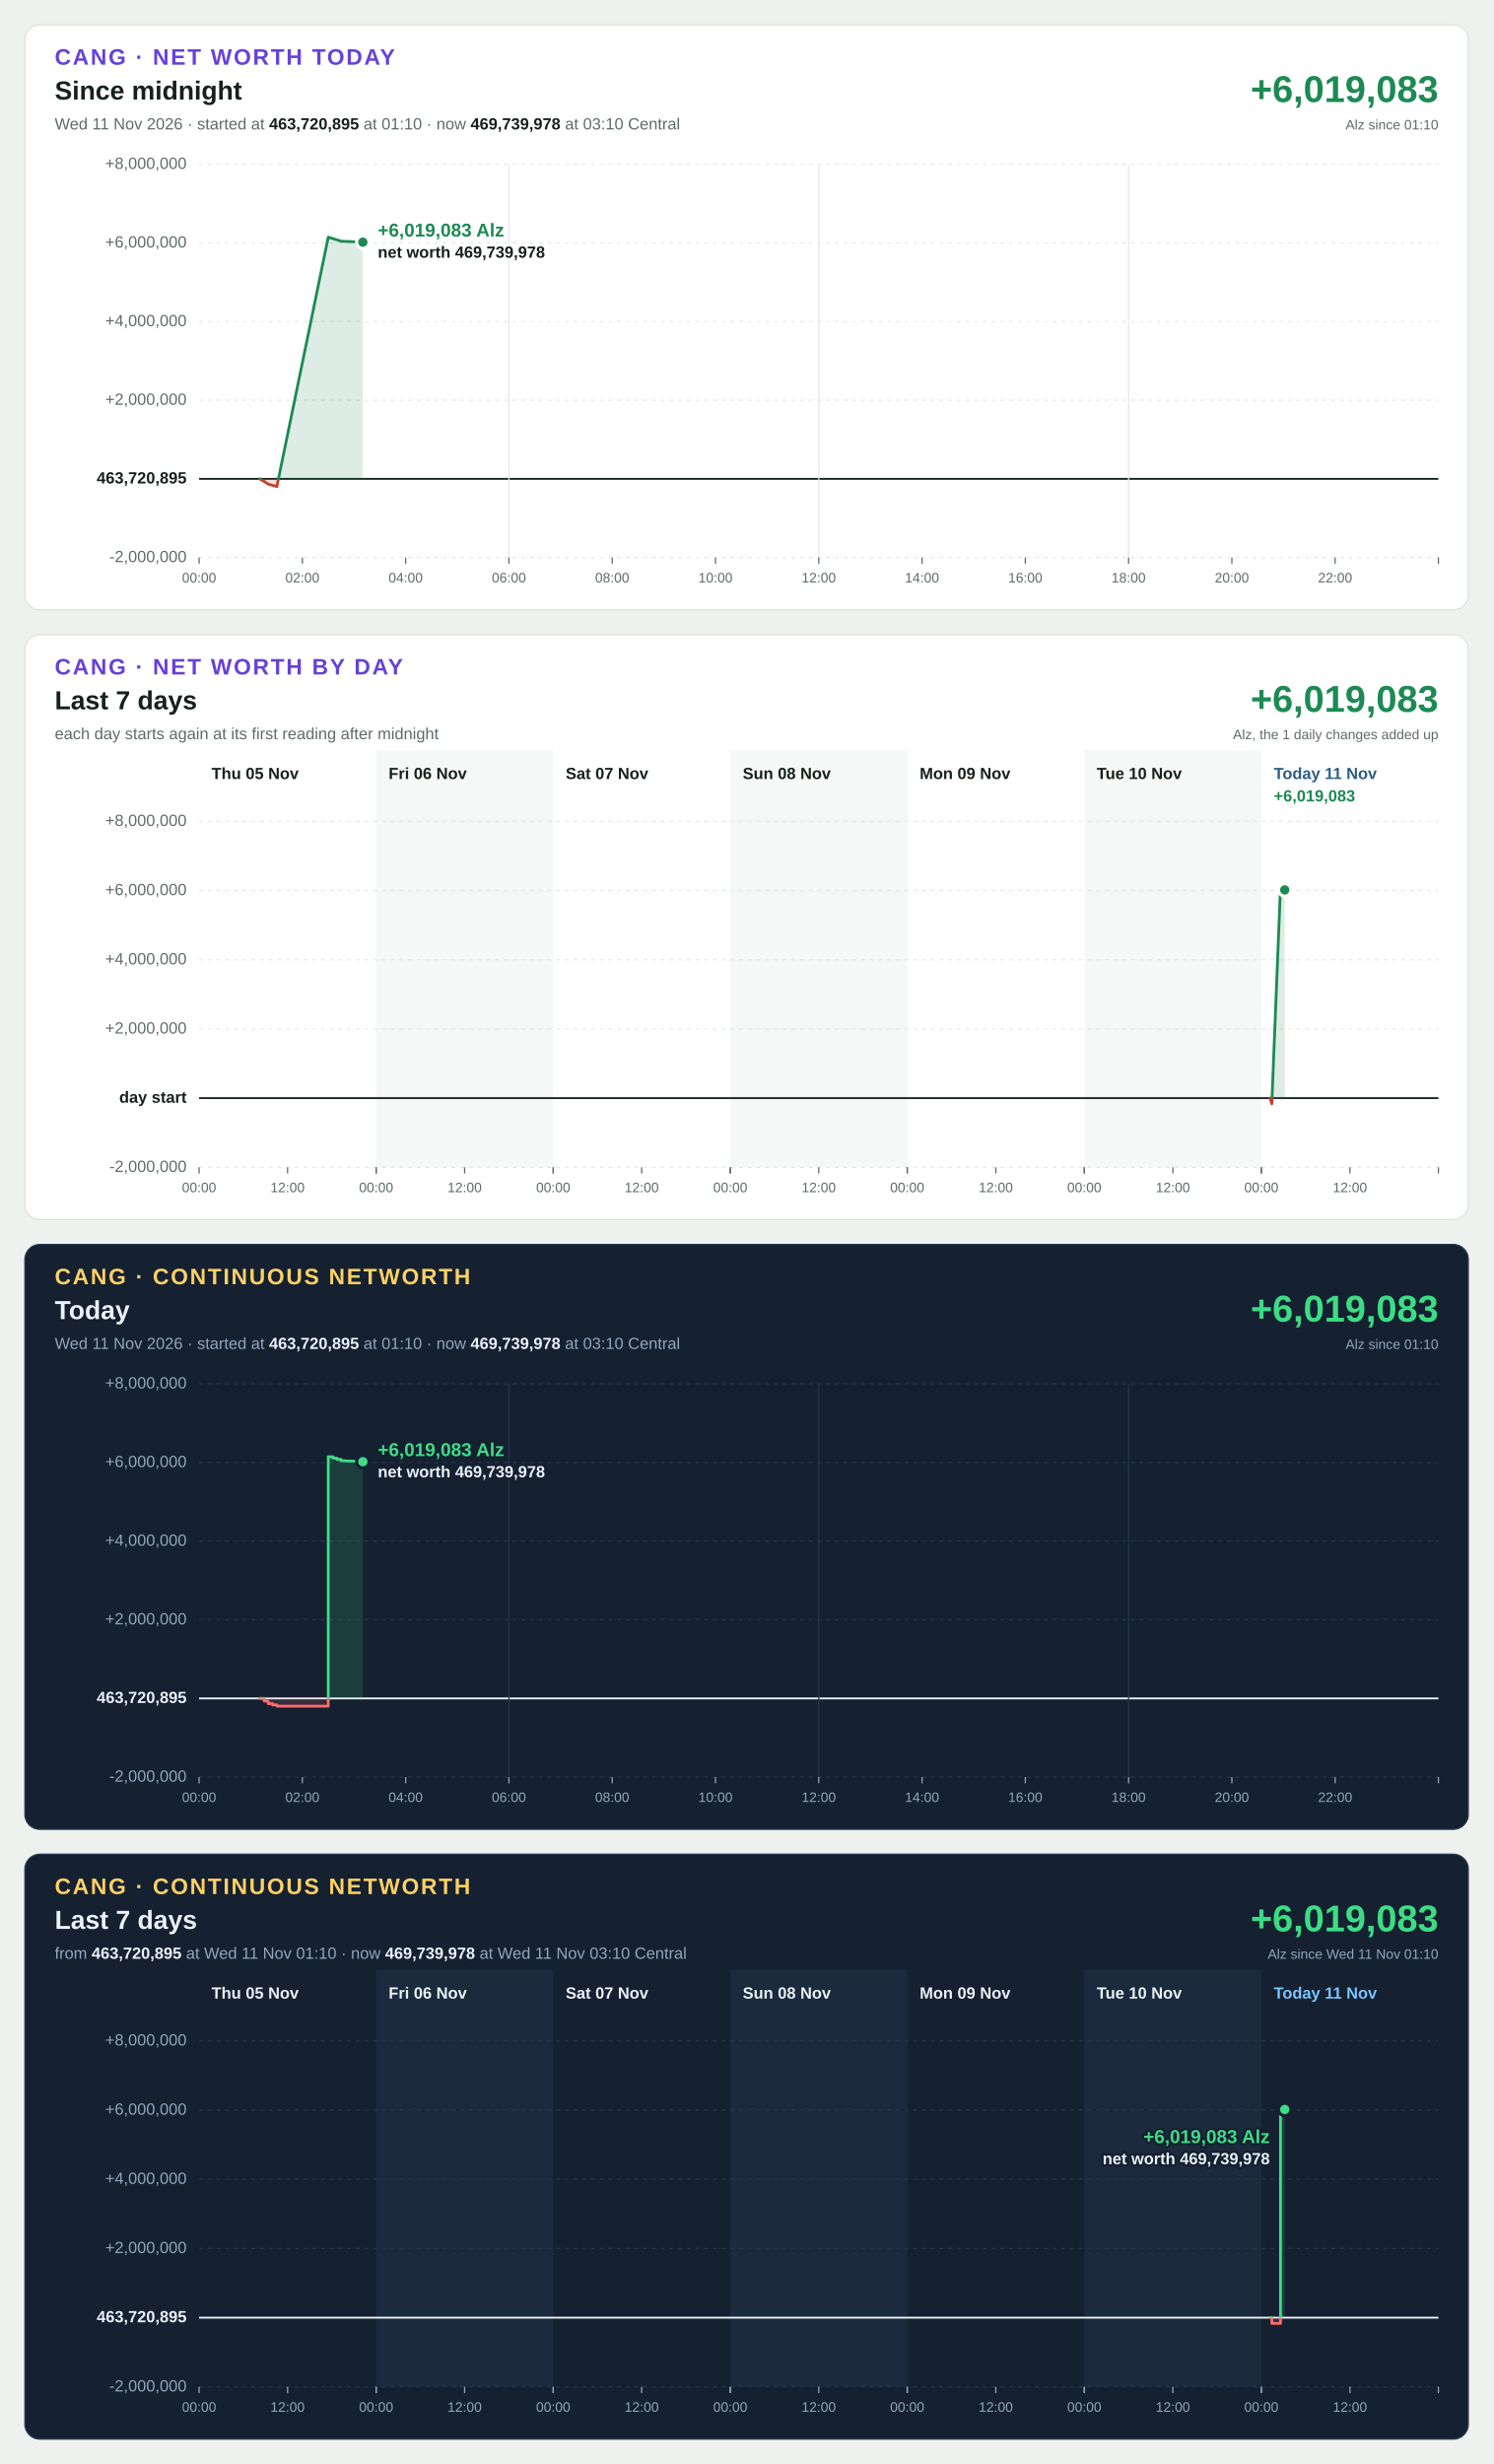
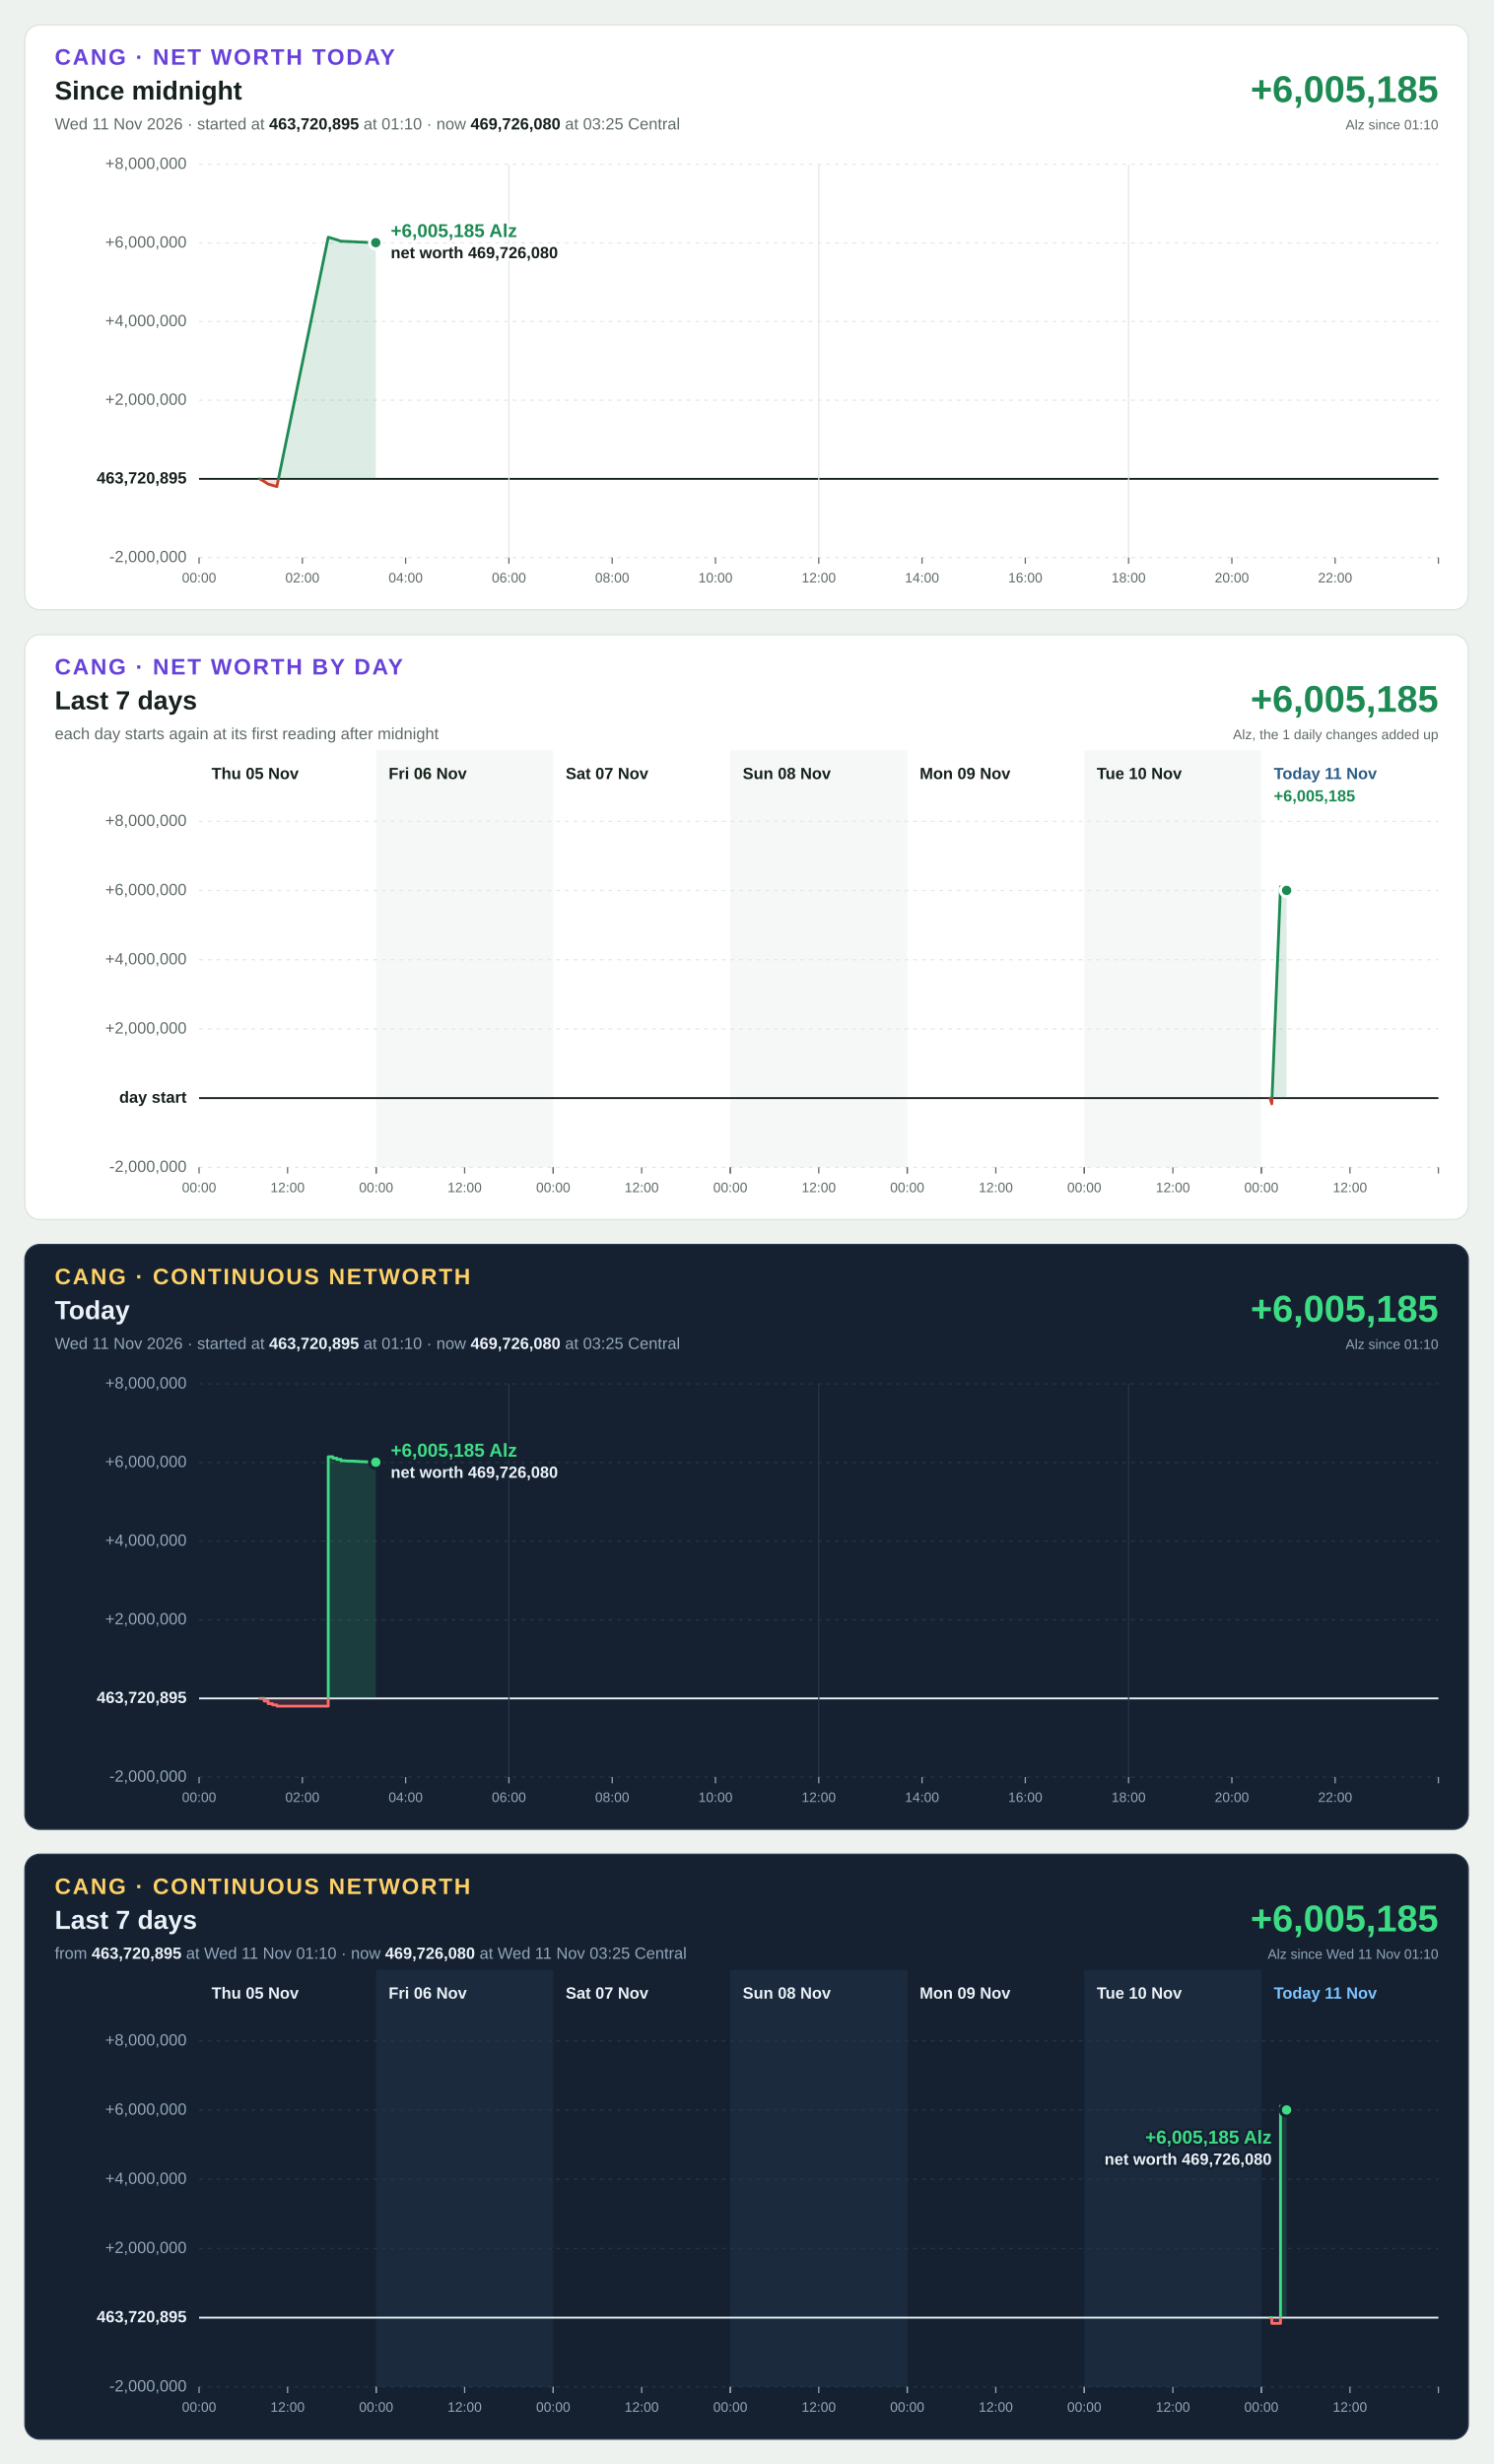
<svg xmlns="http://www.w3.org/2000/svg" width="1200" height="1980" viewBox="0 0 1200 1980" font-family="Segoe UI, Helvetica Neue, Arial, sans-serif" font-size="13" style="font-variant-numeric: tabular-nums">
  <rect width="1200" height="1980" fill="#eef2ef" />
  <g transform="translate(20,20)">
    <rect width="1160" height="470" rx="12" fill="#ffffff" stroke="#dbe3de" />
    <text x="24" y="32" font-size="18" font-weight="700" letter-spacing="1.4" fill="#6741d9">CANG · NET WORTH TODAY</text>
    <text x="24" y="60" font-size="21" font-weight="700" fill="#16211b">Since midnight</text>
-     <text x="24" y="84" fill="#5f6b65">Wed 11 Nov 2026 · started at <tspan font-weight="700" fill="#16211b">463,720,895</tspan> at 01:10 · now <tspan font-weight="700" fill="#16211b">469,739,978</tspan> at 03:10 Central</text>
-     <text x="1136" y="62" font-size="30" font-weight="700" text-anchor="end" fill="#1d8a53">+6,019,083</text>
+     <text x="24" y="84" fill="#5f6b65">Wed 11 Nov 2026 · started at <tspan font-weight="700" fill="#16211b">463,720,895</tspan> at 01:10 · now <tspan font-weight="700" fill="#16211b">469,726,080</tspan> at 03:25 Central</text>
+     <text x="1136" y="62" font-size="30" font-weight="700" text-anchor="end" fill="#1d8a53">+6,005,185</text>
    <text x="1136" y="84" font-size="11" text-anchor="end" fill="#5f6b65">Alz since 01:10</text>
    <line x1="140" x2="1136" y1="428.0" y2="428.0" stroke="#e3e9e5" stroke-width="1" stroke-dasharray="3 4" />
    <text x="130" y="428.0" text-anchor="end" dominant-baseline="middle" font-weight="400" fill="#5f6b65">-2,000,000</text>
    <line x1="140" x2="1136" y1="364.8" y2="364.8" stroke="#16211b" stroke-width="1.5" />
    <text x="130" y="364.8" text-anchor="end" dominant-baseline="middle" font-weight="700" fill="#16211b">463,720,895</text>
    <line x1="140" x2="1136" y1="301.6" y2="301.6" stroke="#e3e9e5" stroke-width="1" stroke-dasharray="3 4" />
    <text x="130" y="301.6" text-anchor="end" dominant-baseline="middle" font-weight="400" fill="#5f6b65">+2,000,000</text>
    <line x1="140" x2="1136" y1="238.4" y2="238.4" stroke="#e3e9e5" stroke-width="1" stroke-dasharray="3 4" />
    <text x="130" y="238.4" text-anchor="end" dominant-baseline="middle" font-weight="400" fill="#5f6b65">+4,000,000</text>
    <line x1="140" x2="1136" y1="175.2" y2="175.2" stroke="#e3e9e5" stroke-width="1" stroke-dasharray="3 4" />
    <text x="130" y="175.2" text-anchor="end" dominant-baseline="middle" font-weight="400" fill="#5f6b65">+6,000,000</text>
    <line x1="140" x2="1136" y1="112.0" y2="112.0" stroke="#e3e9e5" stroke-width="1" stroke-dasharray="3 4" />
    <text x="130" y="112.0" text-anchor="end" dominant-baseline="middle" font-weight="400" fill="#5f6b65">+8,000,000</text>
    <line x1="140.0" x2="140.0" y1="428" y2="433" stroke="#5f6b65" stroke-width="1" />
    <text x="140.0" y="448" font-size="11" text-anchor="middle" fill="#5f6b65">00:00</text>
    <line x1="223.0" x2="223.0" y1="428" y2="433" stroke="#5f6b65" stroke-width="1" />
    <text x="223.0" y="448" font-size="11" text-anchor="middle" fill="#5f6b65">02:00</text>
    <line x1="306.0" x2="306.0" y1="428" y2="433" stroke="#5f6b65" stroke-width="1" />
    <text x="306.0" y="448" font-size="11" text-anchor="middle" fill="#5f6b65">04:00</text>
    <line x1="389.0" x2="389.0" y1="112" y2="428" stroke="#e3e9e5" stroke-width="1" />
    <line x1="389.0" x2="389.0" y1="428" y2="433" stroke="#5f6b65" stroke-width="1" />
    <text x="389.0" y="448" font-size="11" text-anchor="middle" fill="#5f6b65">06:00</text>
    <line x1="472.0" x2="472.0" y1="428" y2="433" stroke="#5f6b65" stroke-width="1" />
    <text x="472.0" y="448" font-size="11" text-anchor="middle" fill="#5f6b65">08:00</text>
    <line x1="555.0" x2="555.0" y1="428" y2="433" stroke="#5f6b65" stroke-width="1" />
    <text x="555.0" y="448" font-size="11" text-anchor="middle" fill="#5f6b65">10:00</text>
    <line x1="638.0" x2="638.0" y1="112" y2="428" stroke="#e3e9e5" stroke-width="1" />
    <line x1="638.0" x2="638.0" y1="428" y2="433" stroke="#5f6b65" stroke-width="1" />
    <text x="638.0" y="448" font-size="11" text-anchor="middle" fill="#5f6b65">12:00</text>
    <line x1="721.0" x2="721.0" y1="428" y2="433" stroke="#5f6b65" stroke-width="1" />
    <text x="721.0" y="448" font-size="11" text-anchor="middle" fill="#5f6b65">14:00</text>
    <line x1="804.0" x2="804.0" y1="428" y2="433" stroke="#5f6b65" stroke-width="1" />
    <text x="804.0" y="448" font-size="11" text-anchor="middle" fill="#5f6b65">16:00</text>
    <line x1="887.0" x2="887.0" y1="112" y2="428" stroke="#e3e9e5" stroke-width="1" />
    <line x1="887.0" x2="887.0" y1="428" y2="433" stroke="#5f6b65" stroke-width="1" />
    <text x="887.0" y="448" font-size="11" text-anchor="middle" fill="#5f6b65">18:00</text>
    <line x1="970.0" x2="970.0" y1="428" y2="433" stroke="#5f6b65" stroke-width="1" />
    <text x="970.0" y="448" font-size="11" text-anchor="middle" fill="#5f6b65">20:00</text>
    <line x1="1053.0" x2="1053.0" y1="428" y2="433" stroke="#5f6b65" stroke-width="1" />
    <text x="1053.0" y="448" font-size="11" text-anchor="middle" fill="#5f6b65">22:00</text>
    <line x1="1136.0" x2="1136.0" y1="428" y2="433" stroke="#5f6b65" stroke-width="1" />
    <defs>
-       <path id="shape-today" d="M188.6 364.8L188.6 364.8L192.3 366.9L195.5 369.0L199.0 370.0L202.5 371.0L243.8 170.6L247.5 171.7L250.7 172.7L254.1 173.8L257.8 174.0L261.3 174.1L264.8 174.3L268.5 174.5L271.6 174.6L271.6 364.8Z" />
-       <path id="line-today" d="M188.6 364.8L192.3 366.9L195.5 369.0L199.0 370.0L202.5 371.0L243.8 170.6L247.5 171.7L250.7 172.7L254.1 173.8L257.8 174.0L261.3 174.1L264.8 174.3L268.5 174.5L271.6 174.6" />
+       <path id="shape-today" d="M188.6 364.8L188.6 364.8L192.3 366.9L195.5 369.0L199.0 370.0L202.5 371.0L243.8 170.6L247.5 171.7L250.7 172.7L254.1 173.8L257.8 174.0L261.3 174.1L264.8 174.3L268.5 174.5L271.6 174.6L275.1 174.8L278.8 174.9L282.0 175.0L282.0 364.8Z" />
+       <path id="line-today" d="M188.6 364.8L192.3 366.9L195.5 369.0L199.0 370.0L202.5 371.0L243.8 170.6L247.5 171.7L250.7 172.7L254.1 173.8L257.8 174.0L261.3 174.1L264.8 174.3L268.5 174.5L271.6 174.6L275.1 174.8L278.8 174.9L282.0 175.0" />
      <clipPath id="up-today">
        <rect x="140" y="112" width="996" height="252.8" />
      </clipPath>
      <clipPath id="down-today">
        <rect x="140" y="364.8" width="996" height="63.2" />
      </clipPath>
    </defs>
    <use href="#shape-today" fill="#1d8a53" fill-opacity="0.15" clip-path="url(#up-today)" />
    <use href="#line-today" fill="none" stroke="#1d8a53" stroke-width="2.25" stroke-linejoin="round" stroke-linecap="round" clip-path="url(#up-today)" />
    <use href="#shape-today" fill="#c4402b" fill-opacity="0.15" clip-path="url(#down-today)" />
    <use href="#line-today" fill="none" stroke="#c4402b" stroke-width="2.25" stroke-linejoin="round" stroke-linecap="round" clip-path="url(#down-today)" />
-     <circle cx="271.6" cy="174.6" r="5" fill="#1d8a53" stroke="#ffffff" stroke-width="2.5" />
-     <text x="283.6" y="170.1" text-anchor="start" font-size="15" font-weight="700" fill="#1d8a53" stroke="#ffffff" stroke-width="4" stroke-linejoin="round" paint-order="stroke">+6,019,083 Alz</text>
-     <text x="283.6" y="187.1" text-anchor="start" font-size="13" font-weight="600" fill="#16211b" stroke="#ffffff" stroke-width="4" stroke-linejoin="round" paint-order="stroke">net worth 469,739,978</text>
+     <circle cx="282.0" cy="175.0" r="5" fill="#1d8a53" stroke="#ffffff" stroke-width="2.5" />
+     <text x="294.0" y="170.5" text-anchor="start" font-size="15" font-weight="700" fill="#1d8a53" stroke="#ffffff" stroke-width="4" stroke-linejoin="round" paint-order="stroke">+6,005,185 Alz</text>
+     <text x="294.0" y="187.5" text-anchor="start" font-size="13" font-weight="600" fill="#16211b" stroke="#ffffff" stroke-width="4" stroke-linejoin="round" paint-order="stroke">net worth 469,726,080</text>
  </g>
  <g transform="translate(20,510)">
    <rect width="1160" height="470" rx="12" fill="#ffffff" stroke="#dbe3de" />
    <text x="24" y="32" font-size="18" font-weight="700" letter-spacing="1.4" fill="#6741d9">CANG · NET WORTH BY DAY</text>
    <text x="24" y="60" font-size="21" font-weight="700" fill="#16211b">Last 7 days</text>
    <text x="24" y="84" fill="#5f6b65">each day starts again at its first reading after midnight</text>
-     <text x="1136" y="62" font-size="30" font-weight="700" text-anchor="end" fill="#1d8a53">+6,019,083</text>
+     <text x="1136" y="62" font-size="30" font-weight="700" text-anchor="end" fill="#1d8a53">+6,005,185</text>
    <text x="1136" y="84" font-size="11" text-anchor="end" fill="#5f6b65">Alz, the 1 daily changes added up</text>
    <rect x="282.3" y="93" width="142.3" height="335" fill="#f5f8f6" />
    <rect x="566.9" y="93" width="142.3" height="335" fill="#f5f8f6" />
    <rect x="851.4" y="93" width="142.3" height="335" fill="#f5f8f6" />
    <line x1="140" x2="1136" y1="428.0" y2="428.0" stroke="#e3e9e5" stroke-width="1" stroke-dasharray="3 4" />
    <text x="130" y="428.0" text-anchor="end" dominant-baseline="middle" font-weight="400" fill="#5f6b65">-2,000,000</text>
    <line x1="140" x2="1136" y1="372.4" y2="372.4" stroke="#16211b" stroke-width="1.5" />
    <text x="130" y="372.4" text-anchor="end" dominant-baseline="middle" font-weight="700" fill="#16211b">day start</text>
    <line x1="140" x2="1136" y1="316.8" y2="316.8" stroke="#e3e9e5" stroke-width="1" stroke-dasharray="3 4" />
    <text x="130" y="316.8" text-anchor="end" dominant-baseline="middle" font-weight="400" fill="#5f6b65">+2,000,000</text>
    <line x1="140" x2="1136" y1="261.2" y2="261.2" stroke="#e3e9e5" stroke-width="1" stroke-dasharray="3 4" />
    <text x="130" y="261.2" text-anchor="end" dominant-baseline="middle" font-weight="400" fill="#5f6b65">+4,000,000</text>
    <line x1="140" x2="1136" y1="205.6" y2="205.6" stroke="#e3e9e5" stroke-width="1" stroke-dasharray="3 4" />
    <text x="130" y="205.6" text-anchor="end" dominant-baseline="middle" font-weight="400" fill="#5f6b65">+6,000,000</text>
    <line x1="140" x2="1136" y1="150.0" y2="150.0" stroke="#e3e9e5" stroke-width="1" stroke-dasharray="3 4" />
    <text x="130" y="150.0" text-anchor="end" dominant-baseline="middle" font-weight="400" fill="#5f6b65">+8,000,000</text>
    <text x="150.0" y="116" font-weight="700" fill="#16211b">Thu 05 Nov</text>
    <line x1="140.0" x2="140.0" y1="428" y2="433" stroke="#5f6b65" stroke-width="1" />
    <text x="140.0" y="448" font-size="11" text-anchor="middle" fill="#5f6b65">00:00</text>
    <line x1="211.1" x2="211.1" y1="428" y2="433" stroke="#5f6b65" stroke-width="1" />
    <text x="211.1" y="448" font-size="11" text-anchor="middle" fill="#5f6b65">12:00</text>
    <line x1="282.3" x2="282.3" y1="428" y2="433" stroke="#5f6b65" stroke-width="1" />
    <text x="292.3" y="116" font-weight="700" fill="#16211b">Fri 06 Nov</text>
    <line x1="282.3" x2="282.3" y1="428" y2="433" stroke="#5f6b65" stroke-width="1" />
    <text x="282.3" y="448" font-size="11" text-anchor="middle" fill="#5f6b65">00:00</text>
    <line x1="353.4" x2="353.4" y1="428" y2="433" stroke="#5f6b65" stroke-width="1" />
    <text x="353.4" y="448" font-size="11" text-anchor="middle" fill="#5f6b65">12:00</text>
    <line x1="424.6" x2="424.6" y1="428" y2="433" stroke="#5f6b65" stroke-width="1" />
    <text x="434.6" y="116" font-weight="700" fill="#16211b">Sat 07 Nov</text>
    <line x1="424.6" x2="424.6" y1="428" y2="433" stroke="#5f6b65" stroke-width="1" />
    <text x="424.6" y="448" font-size="11" text-anchor="middle" fill="#5f6b65">00:00</text>
    <line x1="495.7" x2="495.7" y1="428" y2="433" stroke="#5f6b65" stroke-width="1" />
    <text x="495.7" y="448" font-size="11" text-anchor="middle" fill="#5f6b65">12:00</text>
    <line x1="566.9" x2="566.9" y1="428" y2="433" stroke="#5f6b65" stroke-width="1" />
    <text x="576.9" y="116" font-weight="700" fill="#16211b">Sun 08 Nov</text>
    <line x1="566.9" x2="566.9" y1="428" y2="433" stroke="#5f6b65" stroke-width="1" />
    <text x="566.9" y="448" font-size="11" text-anchor="middle" fill="#5f6b65">00:00</text>
    <line x1="638.0" x2="638.0" y1="428" y2="433" stroke="#5f6b65" stroke-width="1" />
    <text x="638.0" y="448" font-size="11" text-anchor="middle" fill="#5f6b65">12:00</text>
    <line x1="709.1" x2="709.1" y1="428" y2="433" stroke="#5f6b65" stroke-width="1" />
    <text x="719.1" y="116" font-weight="700" fill="#16211b">Mon 09 Nov</text>
    <line x1="709.1" x2="709.1" y1="428" y2="433" stroke="#5f6b65" stroke-width="1" />
    <text x="709.1" y="448" font-size="11" text-anchor="middle" fill="#5f6b65">00:00</text>
    <line x1="780.3" x2="780.3" y1="428" y2="433" stroke="#5f6b65" stroke-width="1" />
    <text x="780.3" y="448" font-size="11" text-anchor="middle" fill="#5f6b65">12:00</text>
    <line x1="851.4" x2="851.4" y1="428" y2="433" stroke="#5f6b65" stroke-width="1" />
    <text x="861.4" y="116" font-weight="700" fill="#16211b">Tue 10 Nov</text>
    <line x1="851.4" x2="851.4" y1="428" y2="433" stroke="#5f6b65" stroke-width="1" />
    <text x="851.4" y="448" font-size="11" text-anchor="middle" fill="#5f6b65">00:00</text>
    <line x1="922.6" x2="922.6" y1="428" y2="433" stroke="#5f6b65" stroke-width="1" />
    <text x="922.6" y="448" font-size="11" text-anchor="middle" fill="#5f6b65">12:00</text>
    <line x1="993.7" x2="993.7" y1="428" y2="433" stroke="#5f6b65" stroke-width="1" />
    <text x="1003.7" y="116" font-weight="700" fill="#2b5d87">Today 11 Nov</text>
    <line x1="993.7" x2="993.7" y1="428" y2="433" stroke="#5f6b65" stroke-width="1" />
    <text x="993.7" y="448" font-size="11" text-anchor="middle" fill="#5f6b65">00:00</text>
    <line x1="1064.9" x2="1064.9" y1="428" y2="433" stroke="#5f6b65" stroke-width="1" />
    <text x="1064.9" y="448" font-size="11" text-anchor="middle" fill="#5f6b65">12:00</text>
    <line x1="1136.0" x2="1136.0" y1="428" y2="433" stroke="#5f6b65" stroke-width="1" />
-     <text x="1003.7" y="134" font-weight="700" fill="#1d8a53">+6,019,083</text>
-     <defs>
-       <path id="shape-day6" d="M1000.7 372.4L1000.7 372.4L1002.1 377.0L1009.1 202.5L1010.5 204.6L1012.1 205.0L1012.5 205.1L1012.5 372.4Z" />
-       <path id="line-day6" d="M1000.7 372.4L1002.1 377.0L1009.1 202.5L1010.5 204.6L1012.1 205.0L1012.5 205.1" />
+     <text x="1003.7" y="134" font-weight="700" fill="#1d8a53">+6,005,185</text>
+     <defs>
+       <path id="shape-day6" d="M1000.7 372.4L1000.7 372.4L1002.1 377.0L1009.1 202.5L1010.5 204.6L1012.1 205.0L1013.5 205.3L1014.0 205.5L1014.0 372.4Z" />
+       <path id="line-day6" d="M1000.7 372.4L1002.1 377.0L1009.1 202.5L1010.5 204.6L1012.1 205.0L1013.5 205.3L1014.0 205.5" />
      <clipPath id="up-day6">
        <rect x="140" y="150" width="996" height="222.4" />
      </clipPath>
      <clipPath id="down-day6">
        <rect x="140" y="372.4" width="996" height="55.6" />
      </clipPath>
    </defs>
    <use href="#shape-day6" fill="#1d8a53" fill-opacity="0.15" clip-path="url(#up-day6)" />
    <use href="#line-day6" fill="none" stroke="#1d8a53" stroke-width="2.25" stroke-linejoin="round" stroke-linecap="round" clip-path="url(#up-day6)" />
    <use href="#shape-day6" fill="#c4402b" fill-opacity="0.15" clip-path="url(#down-day6)" />
    <use href="#line-day6" fill="none" stroke="#c4402b" stroke-width="2.25" stroke-linejoin="round" stroke-linecap="round" clip-path="url(#down-day6)" />
-     <circle cx="1012.5" cy="205.1" r="5" fill="#1d8a53" stroke="#ffffff" stroke-width="2.5" />
+     <circle cx="1014.0" cy="205.5" r="5" fill="#1d8a53" stroke="#ffffff" stroke-width="2.5" />
  </g>
  <g transform="translate(20,1000)">
    <rect width="1160" height="470" rx="12" fill="#152131" stroke="#24364a" />
    <text x="24" y="32" font-size="18" font-weight="700" letter-spacing="1.4" fill="#ffd166">CANG · CONTINUOUS NETWORTH</text>
    <text x="24" y="60" font-size="21" font-weight="700" fill="#eaf1f8">Today</text>
-     <text x="24" y="84" fill="#93a6ba">Wed 11 Nov 2026 · started at <tspan font-weight="700" fill="#eaf1f8">463,720,895</tspan> at 01:10 · now <tspan font-weight="700" fill="#eaf1f8">469,739,978</tspan> at 03:10 Central</text>
-     <text x="1136" y="62" font-size="30" font-weight="700" text-anchor="end" fill="#3ddc84">+6,019,083</text>
+     <text x="24" y="84" fill="#93a6ba">Wed 11 Nov 2026 · started at <tspan font-weight="700" fill="#eaf1f8">463,720,895</tspan> at 01:10 · now <tspan font-weight="700" fill="#eaf1f8">469,726,080</tspan> at 03:25 Central</text>
+     <text x="1136" y="62" font-size="30" font-weight="700" text-anchor="end" fill="#3ddc84">+6,005,185</text>
    <text x="1136" y="84" font-size="11" text-anchor="end" fill="#93a6ba">Alz since 01:10</text>
    <line x1="140" x2="1136" y1="428.0" y2="428.0" stroke="#243548" stroke-width="1" stroke-dasharray="3 4" />
    <text x="130" y="428.0" text-anchor="end" dominant-baseline="middle" font-weight="400" fill="#93a6ba">-2,000,000</text>
    <line x1="140" x2="1136" y1="364.8" y2="364.8" stroke="#eaf1f8" stroke-width="1.5" />
    <text x="130" y="364.8" text-anchor="end" dominant-baseline="middle" font-weight="700" fill="#eaf1f8">463,720,895</text>
    <line x1="140" x2="1136" y1="301.6" y2="301.6" stroke="#243548" stroke-width="1" stroke-dasharray="3 4" />
    <text x="130" y="301.6" text-anchor="end" dominant-baseline="middle" font-weight="400" fill="#93a6ba">+2,000,000</text>
    <line x1="140" x2="1136" y1="238.4" y2="238.4" stroke="#243548" stroke-width="1" stroke-dasharray="3 4" />
    <text x="130" y="238.4" text-anchor="end" dominant-baseline="middle" font-weight="400" fill="#93a6ba">+4,000,000</text>
    <line x1="140" x2="1136" y1="175.2" y2="175.2" stroke="#243548" stroke-width="1" stroke-dasharray="3 4" />
    <text x="130" y="175.2" text-anchor="end" dominant-baseline="middle" font-weight="400" fill="#93a6ba">+6,000,000</text>
    <line x1="140" x2="1136" y1="112.0" y2="112.0" stroke="#243548" stroke-width="1" stroke-dasharray="3 4" />
    <text x="130" y="112.0" text-anchor="end" dominant-baseline="middle" font-weight="400" fill="#93a6ba">+8,000,000</text>
    <line x1="140.0" x2="140.0" y1="428" y2="433" stroke="#93a6ba" stroke-width="1" />
    <text x="140.0" y="448" font-size="11" text-anchor="middle" fill="#93a6ba">00:00</text>
    <line x1="223.0" x2="223.0" y1="428" y2="433" stroke="#93a6ba" stroke-width="1" />
    <text x="223.0" y="448" font-size="11" text-anchor="middle" fill="#93a6ba">02:00</text>
    <line x1="306.0" x2="306.0" y1="428" y2="433" stroke="#93a6ba" stroke-width="1" />
    <text x="306.0" y="448" font-size="11" text-anchor="middle" fill="#93a6ba">04:00</text>
    <line x1="389.0" x2="389.0" y1="112" y2="428" stroke="#243548" stroke-width="1" />
    <line x1="389.0" x2="389.0" y1="428" y2="433" stroke="#93a6ba" stroke-width="1" />
    <text x="389.0" y="448" font-size="11" text-anchor="middle" fill="#93a6ba">06:00</text>
    <line x1="472.0" x2="472.0" y1="428" y2="433" stroke="#93a6ba" stroke-width="1" />
    <text x="472.0" y="448" font-size="11" text-anchor="middle" fill="#93a6ba">08:00</text>
    <line x1="555.0" x2="555.0" y1="428" y2="433" stroke="#93a6ba" stroke-width="1" />
    <text x="555.0" y="448" font-size="11" text-anchor="middle" fill="#93a6ba">10:00</text>
    <line x1="638.0" x2="638.0" y1="112" y2="428" stroke="#243548" stroke-width="1" />
    <line x1="638.0" x2="638.0" y1="428" y2="433" stroke="#93a6ba" stroke-width="1" />
    <text x="638.0" y="448" font-size="11" text-anchor="middle" fill="#93a6ba">12:00</text>
    <line x1="721.0" x2="721.0" y1="428" y2="433" stroke="#93a6ba" stroke-width="1" />
    <text x="721.0" y="448" font-size="11" text-anchor="middle" fill="#93a6ba">14:00</text>
    <line x1="804.0" x2="804.0" y1="428" y2="433" stroke="#93a6ba" stroke-width="1" />
    <text x="804.0" y="448" font-size="11" text-anchor="middle" fill="#93a6ba">16:00</text>
    <line x1="887.0" x2="887.0" y1="112" y2="428" stroke="#243548" stroke-width="1" />
    <line x1="887.0" x2="887.0" y1="428" y2="433" stroke="#93a6ba" stroke-width="1" />
    <text x="887.0" y="448" font-size="11" text-anchor="middle" fill="#93a6ba">18:00</text>
    <line x1="970.0" x2="970.0" y1="428" y2="433" stroke="#93a6ba" stroke-width="1" />
    <text x="970.0" y="448" font-size="11" text-anchor="middle" fill="#93a6ba">20:00</text>
    <line x1="1053.0" x2="1053.0" y1="428" y2="433" stroke="#93a6ba" stroke-width="1" />
    <text x="1053.0" y="448" font-size="11" text-anchor="middle" fill="#93a6ba">22:00</text>
    <line x1="1136.0" x2="1136.0" y1="428" y2="433" stroke="#93a6ba" stroke-width="1" />
    <defs>
-       <path id="shape-flow-today" d="M188.6 364.8L188.6 364.8L192.3 364.8L192.3 366.9L195.5 366.9L195.5 369.0L199.0 369.0L199.0 370.0L202.5 370.0L202.5 371.0L243.8 371.0L243.8 170.6L247.5 170.6L247.5 171.7L250.7 171.7L250.7 172.7L254.1 172.7L254.1 173.8L257.8 173.8L257.8 174.0L261.3 174.0L261.3 174.1L264.8 174.1L264.8 174.3L268.5 174.3L268.5 174.5L271.6 174.5L271.6 174.6L271.6 364.8Z" />
-       <path id="line-flow-today" d="M188.6 364.8L192.3 364.8L192.3 366.9L195.5 366.9L195.5 369.0L199.0 369.0L199.0 370.0L202.5 370.0L202.5 371.0L243.8 371.0L243.8 170.6L247.5 170.6L247.5 171.7L250.7 171.7L250.7 172.7L254.1 172.7L254.1 173.8L257.8 173.8L257.8 174.0L261.3 174.0L261.3 174.1L264.8 174.1L264.8 174.3L268.5 174.3L268.5 174.5L271.6 174.5L271.6 174.6" />
+       <path id="shape-flow-today" d="M188.6 364.8L188.6 364.8L192.3 364.8L192.3 366.9L195.5 366.9L195.5 369.0L199.0 369.0L199.0 370.0L202.5 370.0L202.5 371.0L243.8 371.0L243.8 170.6L247.5 170.6L247.5 171.7L250.7 171.7L250.7 172.7L254.1 172.7L254.1 173.8L257.8 173.8L257.8 174.0L261.3 174.0L261.3 174.1L264.8 174.1L264.8 174.3L268.5 174.3L268.5 174.5L271.6 174.5L271.6 174.6L275.1 174.6L275.1 174.8L278.8 174.8L278.8 174.9L282.0 174.9L282.0 175.0L282.0 364.8Z" />
+       <path id="line-flow-today" d="M188.6 364.8L192.3 364.8L192.3 366.9L195.5 366.9L195.5 369.0L199.0 369.0L199.0 370.0L202.5 370.0L202.5 371.0L243.8 371.0L243.8 170.6L247.5 170.6L247.5 171.7L250.7 171.7L250.7 172.7L254.1 172.7L254.1 173.8L257.8 173.8L257.8 174.0L261.3 174.0L261.3 174.1L264.8 174.1L264.8 174.3L268.5 174.3L268.5 174.5L271.6 174.5L271.6 174.6L275.1 174.6L275.1 174.8L278.8 174.8L278.8 174.9L282.0 174.9L282.0 175.0" />
      <clipPath id="up-flow-today">
        <rect x="140" y="112" width="996" height="252.8" />
      </clipPath>
      <clipPath id="down-flow-today">
        <rect x="140" y="364.8" width="996" height="63.2" />
      </clipPath>
    </defs>
    <use href="#shape-flow-today" fill="#3ddc84" fill-opacity="0.15" clip-path="url(#up-flow-today)" />
    <use href="#line-flow-today" fill="none" stroke="#3ddc84" stroke-width="2.25" stroke-linejoin="round" stroke-linecap="round" clip-path="url(#up-flow-today)" />
    <use href="#shape-flow-today" fill="#ff6b6b" fill-opacity="0.15" clip-path="url(#down-flow-today)" />
    <use href="#line-flow-today" fill="none" stroke="#ff6b6b" stroke-width="2.25" stroke-linejoin="round" stroke-linecap="round" clip-path="url(#down-flow-today)" />
-     <circle cx="271.6" cy="174.6" r="5" fill="#3ddc84" stroke="#152131" stroke-width="2.5" />
-     <text x="283.6" y="170.1" text-anchor="start" font-size="15" font-weight="700" fill="#3ddc84" stroke="#152131" stroke-width="4" stroke-linejoin="round" paint-order="stroke">+6,019,083 Alz</text>
-     <text x="283.6" y="187.1" text-anchor="start" font-size="13" font-weight="600" fill="#eaf1f8" stroke="#152131" stroke-width="4" stroke-linejoin="round" paint-order="stroke">net worth 469,739,978</text>
+     <circle cx="282.0" cy="175.0" r="5" fill="#3ddc84" stroke="#152131" stroke-width="2.5" />
+     <text x="294.0" y="170.5" text-anchor="start" font-size="15" font-weight="700" fill="#3ddc84" stroke="#152131" stroke-width="4" stroke-linejoin="round" paint-order="stroke">+6,005,185 Alz</text>
+     <text x="294.0" y="187.5" text-anchor="start" font-size="13" font-weight="600" fill="#eaf1f8" stroke="#152131" stroke-width="4" stroke-linejoin="round" paint-order="stroke">net worth 469,726,080</text>
  </g>
  <g transform="translate(20,1490)">
    <rect width="1160" height="470" rx="12" fill="#152131" stroke="#24364a" />
    <text x="24" y="32" font-size="18" font-weight="700" letter-spacing="1.4" fill="#ffd166">CANG · CONTINUOUS NETWORTH</text>
    <text x="24" y="60" font-size="21" font-weight="700" fill="#eaf1f8">Last 7 days</text>
-     <text x="24" y="84" fill="#93a6ba">from <tspan font-weight="700" fill="#eaf1f8">463,720,895</tspan> at Wed 11 Nov 01:10 · now <tspan font-weight="700" fill="#eaf1f8">469,739,978</tspan> at Wed 11 Nov 03:10 Central</text>
-     <text x="1136" y="62" font-size="30" font-weight="700" text-anchor="end" fill="#3ddc84">+6,019,083</text>
+     <text x="24" y="84" fill="#93a6ba">from <tspan font-weight="700" fill="#eaf1f8">463,720,895</tspan> at Wed 11 Nov 01:10 · now <tspan font-weight="700" fill="#eaf1f8">469,726,080</tspan> at Wed 11 Nov 03:25 Central</text>
+     <text x="1136" y="62" font-size="30" font-weight="700" text-anchor="end" fill="#3ddc84">+6,005,185</text>
    <text x="1136" y="84" font-size="11" text-anchor="end" fill="#93a6ba">Alz since Wed 11 Nov 01:10</text>
    <rect x="282.3" y="93" width="142.3" height="335" fill="#1b2b3d" />
    <rect x="566.9" y="93" width="142.3" height="335" fill="#1b2b3d" />
    <rect x="851.4" y="93" width="142.3" height="335" fill="#1b2b3d" />
    <line x1="140" x2="1136" y1="428.0" y2="428.0" stroke="#243548" stroke-width="1" stroke-dasharray="3 4" />
    <text x="130" y="428.0" text-anchor="end" dominant-baseline="middle" font-weight="400" fill="#93a6ba">-2,000,000</text>
    <line x1="140" x2="1136" y1="372.4" y2="372.4" stroke="#eaf1f8" stroke-width="1.5" />
    <text x="130" y="372.4" text-anchor="end" dominant-baseline="middle" font-weight="700" fill="#eaf1f8">463,720,895</text>
    <line x1="140" x2="1136" y1="316.8" y2="316.8" stroke="#243548" stroke-width="1" stroke-dasharray="3 4" />
    <text x="130" y="316.8" text-anchor="end" dominant-baseline="middle" font-weight="400" fill="#93a6ba">+2,000,000</text>
    <line x1="140" x2="1136" y1="261.2" y2="261.2" stroke="#243548" stroke-width="1" stroke-dasharray="3 4" />
    <text x="130" y="261.2" text-anchor="end" dominant-baseline="middle" font-weight="400" fill="#93a6ba">+4,000,000</text>
    <line x1="140" x2="1136" y1="205.6" y2="205.6" stroke="#243548" stroke-width="1" stroke-dasharray="3 4" />
    <text x="130" y="205.6" text-anchor="end" dominant-baseline="middle" font-weight="400" fill="#93a6ba">+6,000,000</text>
    <line x1="140" x2="1136" y1="150.0" y2="150.0" stroke="#243548" stroke-width="1" stroke-dasharray="3 4" />
    <text x="130" y="150.0" text-anchor="end" dominant-baseline="middle" font-weight="400" fill="#93a6ba">+8,000,000</text>
    <text x="150.0" y="116" font-weight="700" fill="#eaf1f8">Thu 05 Nov</text>
    <line x1="140.0" x2="140.0" y1="428" y2="433" stroke="#93a6ba" stroke-width="1" />
    <text x="140.0" y="448" font-size="11" text-anchor="middle" fill="#93a6ba">00:00</text>
    <line x1="211.1" x2="211.1" y1="428" y2="433" stroke="#93a6ba" stroke-width="1" />
    <text x="211.1" y="448" font-size="11" text-anchor="middle" fill="#93a6ba">12:00</text>
    <line x1="282.3" x2="282.3" y1="428" y2="433" stroke="#93a6ba" stroke-width="1" />
    <text x="292.3" y="116" font-weight="700" fill="#eaf1f8">Fri 06 Nov</text>
    <line x1="282.3" x2="282.3" y1="428" y2="433" stroke="#93a6ba" stroke-width="1" />
    <text x="282.3" y="448" font-size="11" text-anchor="middle" fill="#93a6ba">00:00</text>
    <line x1="353.4" x2="353.4" y1="428" y2="433" stroke="#93a6ba" stroke-width="1" />
    <text x="353.4" y="448" font-size="11" text-anchor="middle" fill="#93a6ba">12:00</text>
    <line x1="424.6" x2="424.6" y1="428" y2="433" stroke="#93a6ba" stroke-width="1" />
    <text x="434.6" y="116" font-weight="700" fill="#eaf1f8">Sat 07 Nov</text>
    <line x1="424.6" x2="424.6" y1="428" y2="433" stroke="#93a6ba" stroke-width="1" />
    <text x="424.6" y="448" font-size="11" text-anchor="middle" fill="#93a6ba">00:00</text>
    <line x1="495.7" x2="495.7" y1="428" y2="433" stroke="#93a6ba" stroke-width="1" />
    <text x="495.7" y="448" font-size="11" text-anchor="middle" fill="#93a6ba">12:00</text>
    <line x1="566.9" x2="566.9" y1="428" y2="433" stroke="#93a6ba" stroke-width="1" />
    <text x="576.9" y="116" font-weight="700" fill="#eaf1f8">Sun 08 Nov</text>
    <line x1="566.9" x2="566.9" y1="428" y2="433" stroke="#93a6ba" stroke-width="1" />
    <text x="566.9" y="448" font-size="11" text-anchor="middle" fill="#93a6ba">00:00</text>
    <line x1="638.0" x2="638.0" y1="428" y2="433" stroke="#93a6ba" stroke-width="1" />
    <text x="638.0" y="448" font-size="11" text-anchor="middle" fill="#93a6ba">12:00</text>
    <line x1="709.1" x2="709.1" y1="428" y2="433" stroke="#93a6ba" stroke-width="1" />
    <text x="719.1" y="116" font-weight="700" fill="#eaf1f8">Mon 09 Nov</text>
    <line x1="709.1" x2="709.1" y1="428" y2="433" stroke="#93a6ba" stroke-width="1" />
    <text x="709.1" y="448" font-size="11" text-anchor="middle" fill="#93a6ba">00:00</text>
    <line x1="780.3" x2="780.3" y1="428" y2="433" stroke="#93a6ba" stroke-width="1" />
    <text x="780.3" y="448" font-size="11" text-anchor="middle" fill="#93a6ba">12:00</text>
    <line x1="851.4" x2="851.4" y1="428" y2="433" stroke="#93a6ba" stroke-width="1" />
    <text x="861.4" y="116" font-weight="700" fill="#eaf1f8">Tue 10 Nov</text>
    <line x1="851.4" x2="851.4" y1="428" y2="433" stroke="#93a6ba" stroke-width="1" />
    <text x="851.4" y="448" font-size="11" text-anchor="middle" fill="#93a6ba">00:00</text>
    <line x1="922.6" x2="922.6" y1="428" y2="433" stroke="#93a6ba" stroke-width="1" />
    <text x="922.6" y="448" font-size="11" text-anchor="middle" fill="#93a6ba">12:00</text>
    <line x1="993.7" x2="993.7" y1="428" y2="433" stroke="#93a6ba" stroke-width="1" />
    <text x="1003.7" y="116" font-weight="700" fill="#7cc4ff">Today 11 Nov</text>
    <line x1="993.7" x2="993.7" y1="428" y2="433" stroke="#93a6ba" stroke-width="1" />
    <text x="993.7" y="448" font-size="11" text-anchor="middle" fill="#93a6ba">00:00</text>
    <line x1="1064.9" x2="1064.9" y1="428" y2="433" stroke="#93a6ba" stroke-width="1" />
    <text x="1064.9" y="448" font-size="11" text-anchor="middle" fill="#93a6ba">12:00</text>
    <line x1="1136.0" x2="1136.0" y1="428" y2="433" stroke="#93a6ba" stroke-width="1" />
    <defs>
-       <path id="shape-flow-week" d="M1000.7 372.4L1000.7 372.4L1002.1 372.4L1002.1 377.0L1009.1 377.0L1009.1 202.5L1010.5 202.5L1010.5 204.6L1012.1 204.6L1012.1 205.0L1012.5 205.0L1012.5 205.1L1012.5 372.4Z" />
-       <path id="line-flow-week" d="M1000.7 372.4L1002.1 372.4L1002.1 377.0L1009.1 377.0L1009.1 202.5L1010.5 202.5L1010.5 204.6L1012.1 204.6L1012.1 205.0L1012.5 205.0L1012.5 205.1" />
+       <path id="shape-flow-week" d="M1000.7 372.4L1000.7 372.4L1002.1 372.4L1002.1 377.0L1009.1 377.0L1009.1 202.5L1010.5 202.5L1010.5 204.6L1012.1 204.6L1012.1 205.0L1013.5 205.0L1013.5 205.3L1014.0 205.3L1014.0 205.5L1014.0 372.4Z" />
+       <path id="line-flow-week" d="M1000.7 372.4L1002.1 372.4L1002.1 377.0L1009.1 377.0L1009.1 202.5L1010.5 202.5L1010.5 204.6L1012.1 204.6L1012.1 205.0L1013.5 205.0L1013.5 205.3L1014.0 205.3L1014.0 205.5" />
      <clipPath id="up-flow-week">
        <rect x="140" y="150" width="996" height="222.4" />
      </clipPath>
      <clipPath id="down-flow-week">
        <rect x="140" y="372.4" width="996" height="55.6" />
      </clipPath>
    </defs>
    <use href="#shape-flow-week" fill="#3ddc84" fill-opacity="0.15" clip-path="url(#up-flow-week)" />
    <use href="#line-flow-week" fill="none" stroke="#3ddc84" stroke-width="2.25" stroke-linejoin="round" stroke-linecap="round" clip-path="url(#up-flow-week)" />
    <use href="#shape-flow-week" fill="#ff6b6b" fill-opacity="0.15" clip-path="url(#down-flow-week)" />
    <use href="#line-flow-week" fill="none" stroke="#ff6b6b" stroke-width="2.25" stroke-linejoin="round" stroke-linecap="round" clip-path="url(#down-flow-week)" />
-     <circle cx="1012.5" cy="205.1" r="5" fill="#3ddc84" stroke="#152131" stroke-width="2.5" />
-     <text x="1000.5" y="232.1" text-anchor="end" font-size="15" font-weight="700" fill="#3ddc84" stroke="#152131" stroke-width="4" stroke-linejoin="round" paint-order="stroke">+6,019,083 Alz</text>
-     <text x="1000.5" y="249.1" text-anchor="end" font-size="13" font-weight="600" fill="#eaf1f8" stroke="#152131" stroke-width="4" stroke-linejoin="round" paint-order="stroke">net worth 469,739,978</text>
+     <circle cx="1014.0" cy="205.5" r="5" fill="#3ddc84" stroke="#152131" stroke-width="2.5" />
+     <text x="1002.0" y="232.5" text-anchor="end" font-size="15" font-weight="700" fill="#3ddc84" stroke="#152131" stroke-width="4" stroke-linejoin="round" paint-order="stroke">+6,005,185 Alz</text>
+     <text x="1002.0" y="249.5" text-anchor="end" font-size="13" font-weight="600" fill="#eaf1f8" stroke="#152131" stroke-width="4" stroke-linejoin="round" paint-order="stroke">net worth 469,726,080</text>
  </g>
</svg>
